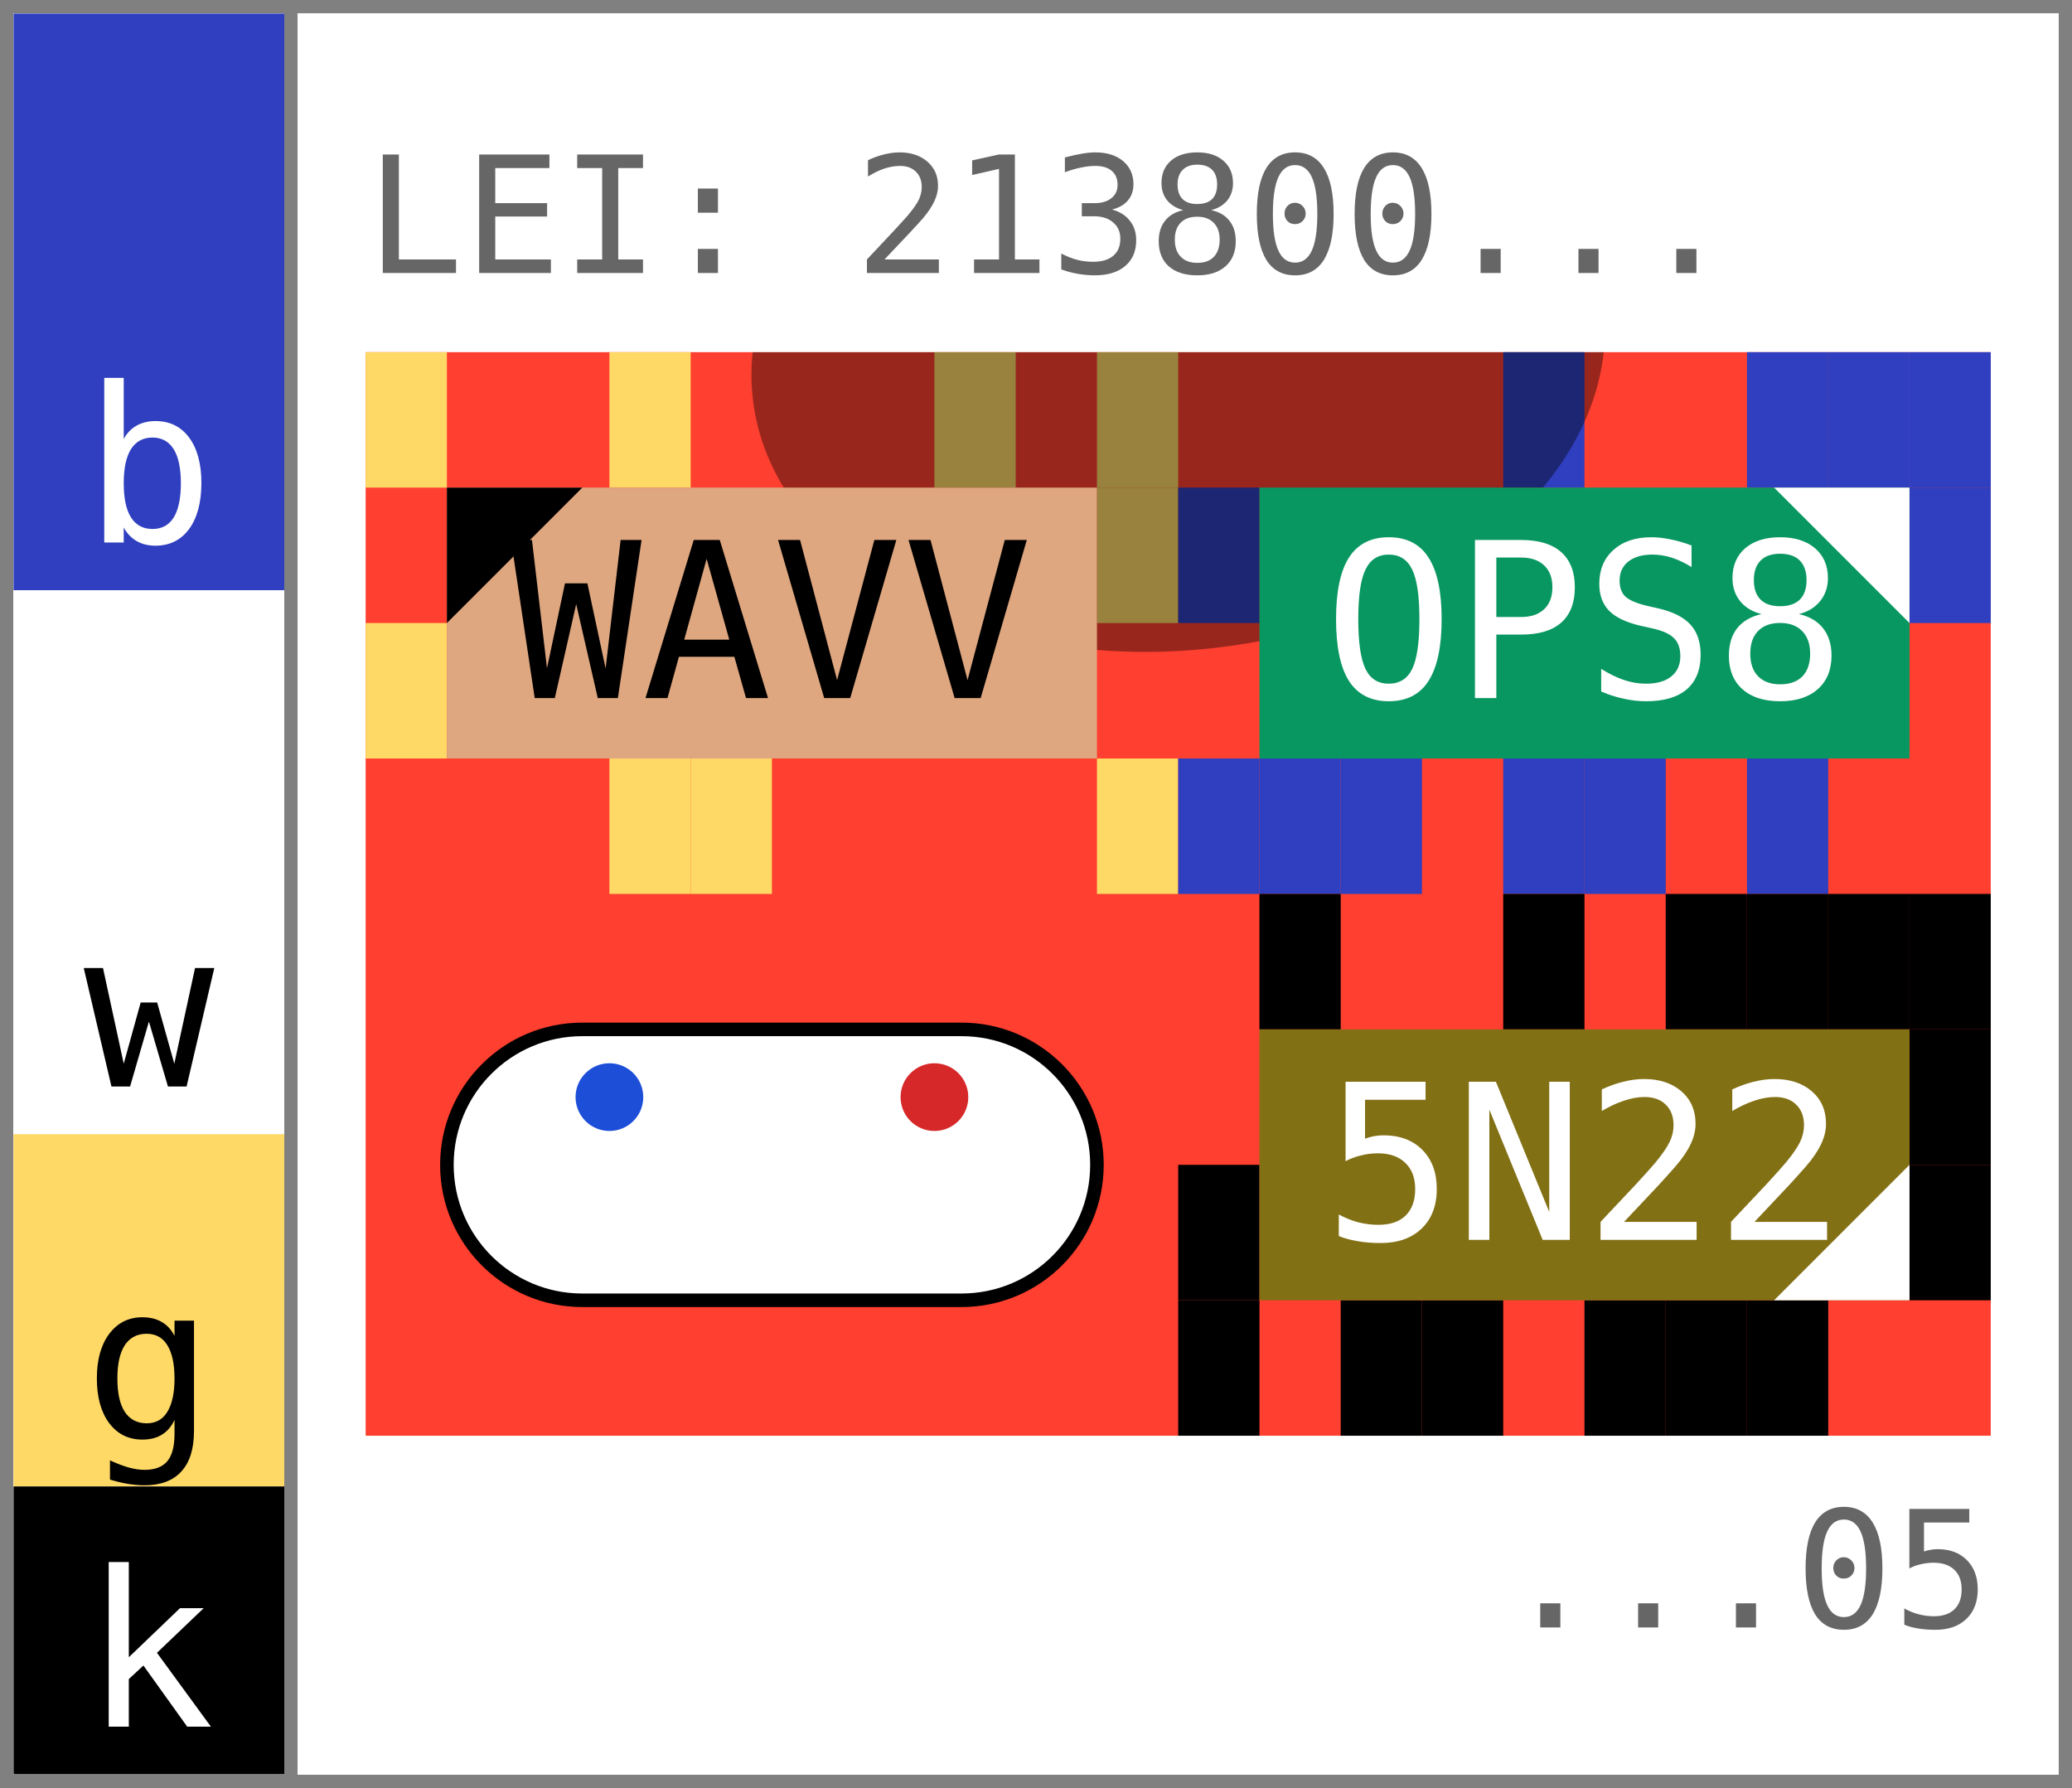
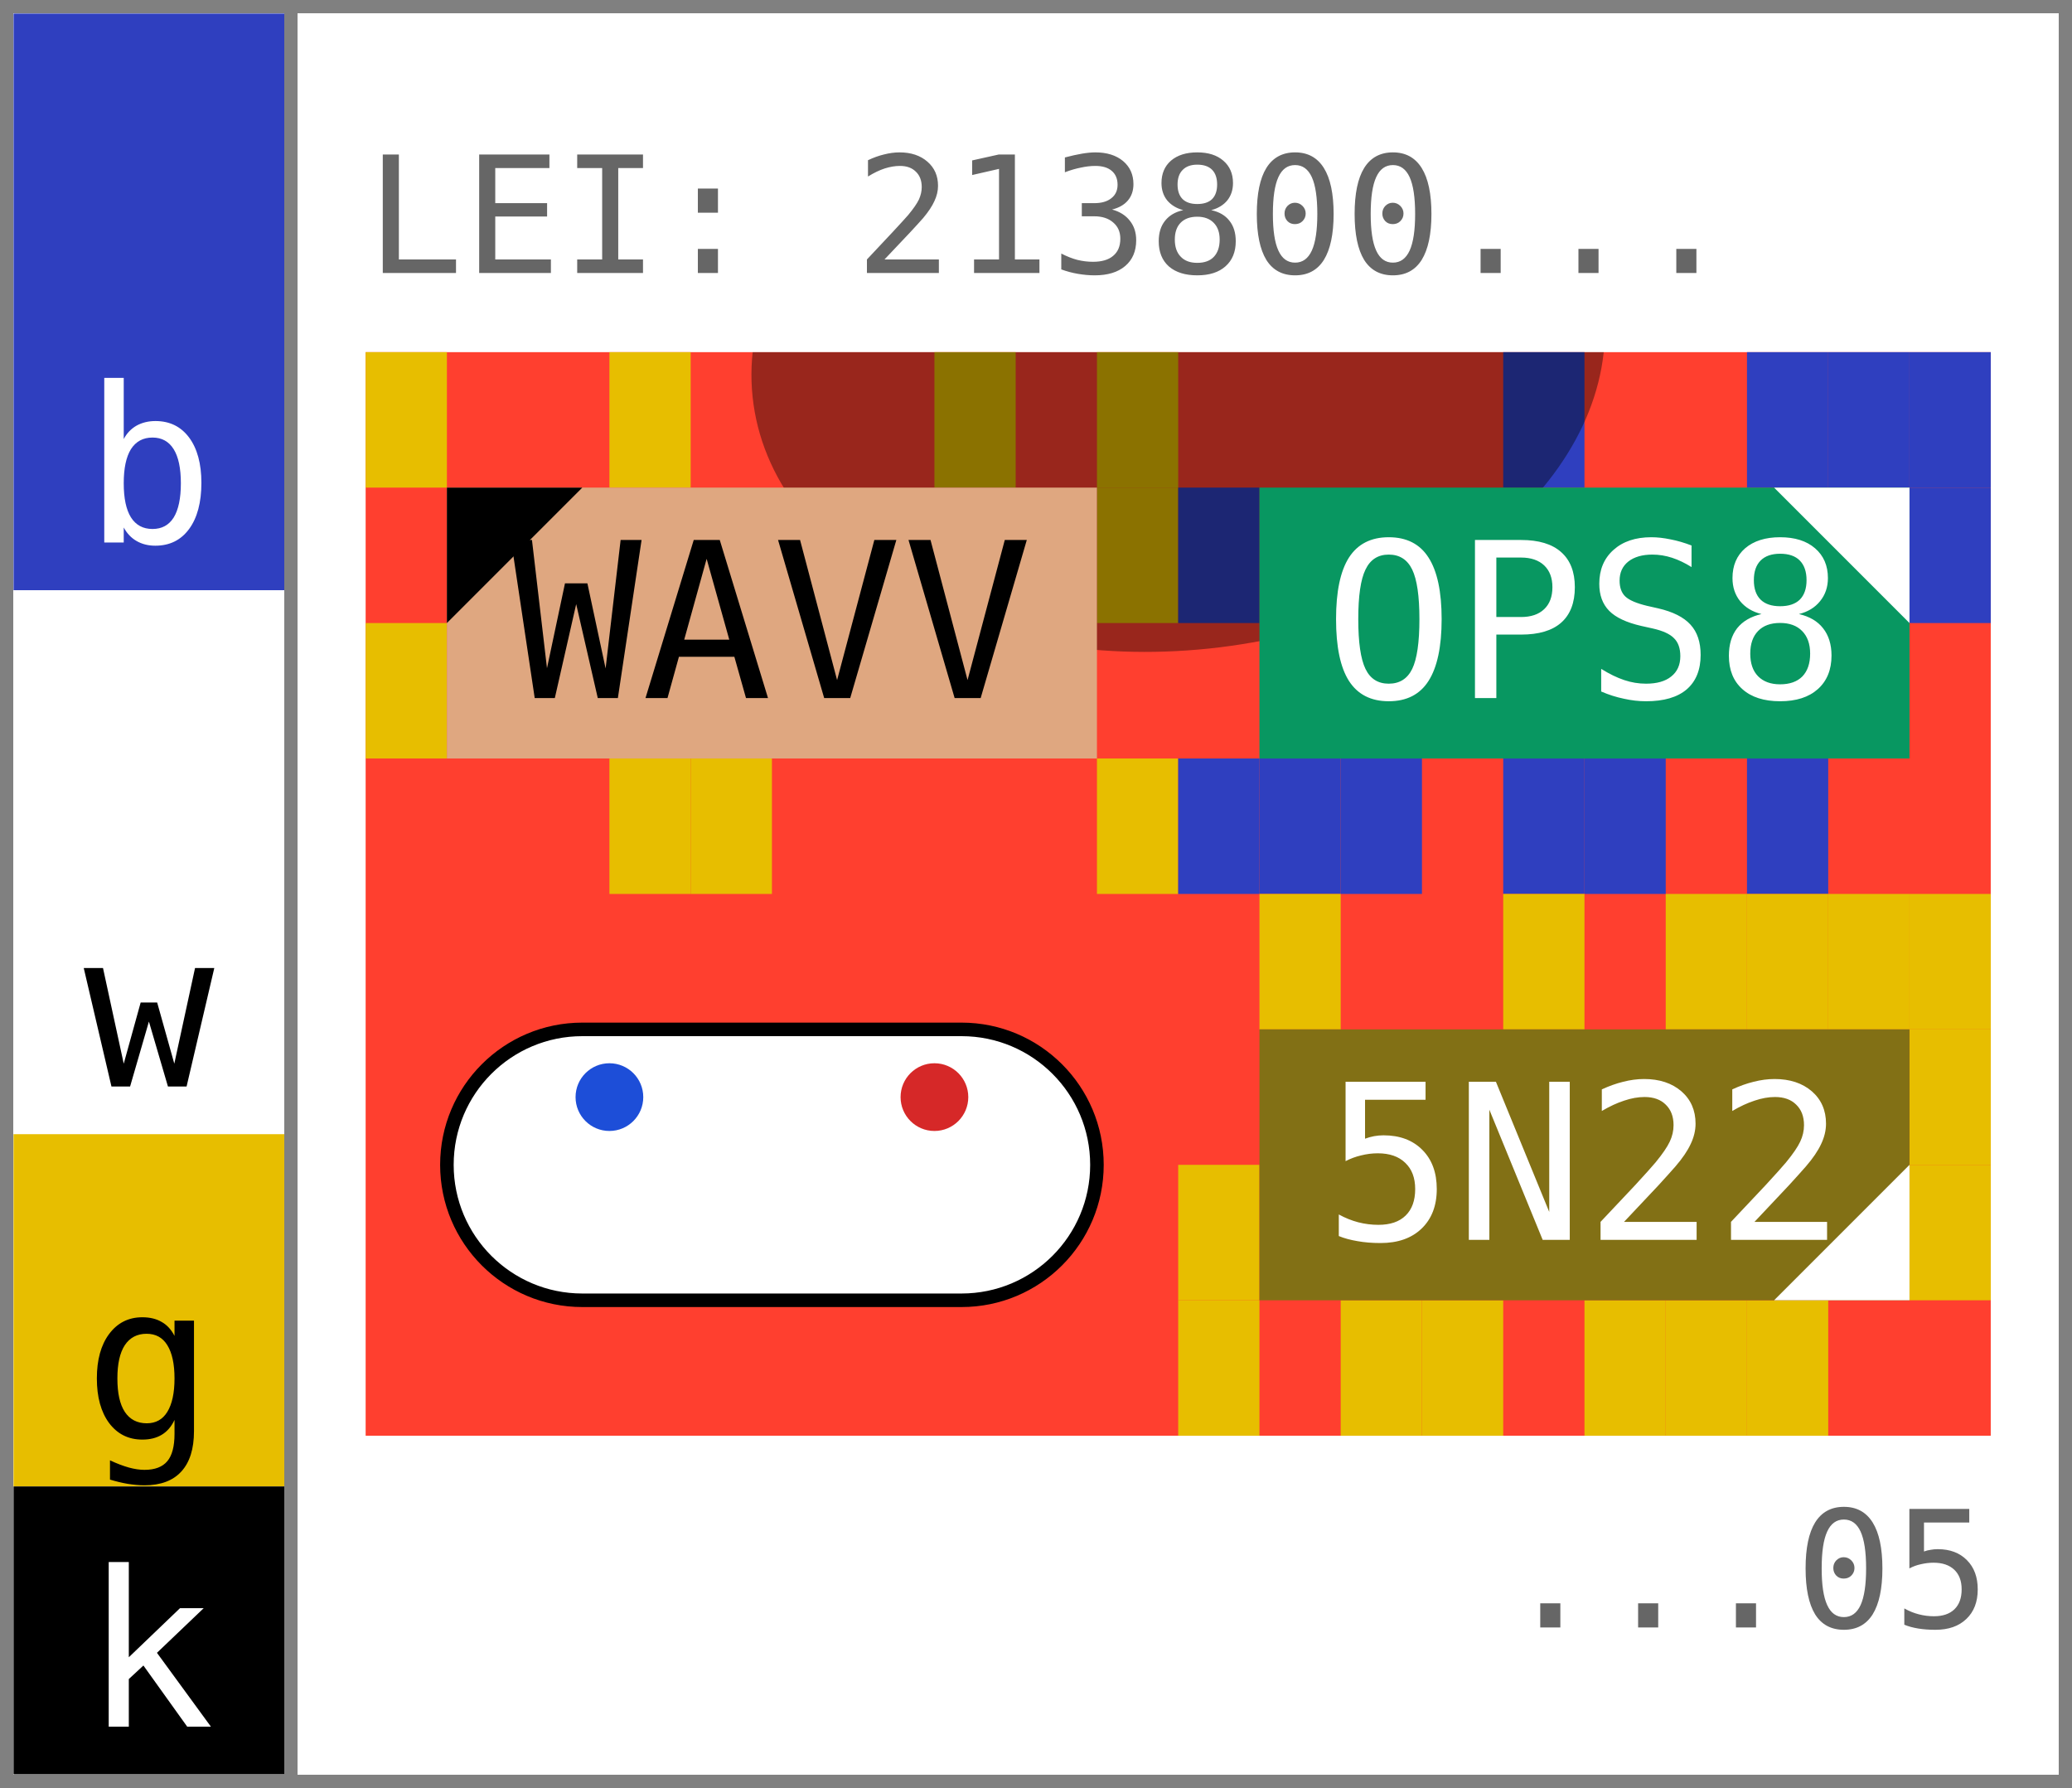
<svg xmlns="http://www.w3.org/2000/svg" width="153.0" height="132.0" viewBox="0 0 153.0 132.0" data-entviz-version="v6" data-entviz-lib="0.6.0" data-input-bytes="20" data-cols="2" data-rows="2">
  <defs>
    <clipPath id="grid-clip-461689bb47906dcf-2x2">
      <rect x="27.0" y="26.0" width="120.0" height="80.0" />
    </clipPath>
  </defs>
  <rect x="0" y="0" width="153.0" height="132.0" fill="#ffffff" />
  <g data-channel="grid">
    <rect x="27.0" y="26.0" width="120.0" height="80.0" fill="#ff3f2f" />
    <g>
-       <rect x="27.0" y="26.0" width="6.0" height="10.0" fill="#ffd966" />
-       <rect x="45.0" y="26.0" width="6.0" height="10.0" fill="#ffd966" />
-       <rect x="69.0" y="26.0" width="6.0" height="10.0" fill="#ffd966" />
-       <rect x="81.0" y="26.0" width="6.0" height="10.0" fill="#ffd966" />
-       <rect x="81.0" y="36.0" width="6.0" height="10.0" fill="#ffd966" />
-       <rect x="81.0" y="56.0" width="6.0" height="10.0" fill="#ffd966" />
-       <rect x="51.0" y="56.0" width="6.0" height="10.0" fill="#ffd966" />
-       <rect x="45.0" y="56.0" width="6.0" height="10.0" fill="#ffd966" />
-       <rect x="27.0" y="46.0" width="6.0" height="10.0" fill="#ffd966" />
+       <rect x="27.0" y="26.0" width="6.0" height="10.0" fill="#e7be00" />
+       <rect x="45.0" y="26.0" width="6.0" height="10.0" fill="#e7be00" />
+       <rect x="69.0" y="26.0" width="6.0" height="10.0" fill="#e7be00" />
+       <rect x="81.0" y="26.0" width="6.0" height="10.0" fill="#e7be00" />
+       <rect x="81.0" y="36.0" width="6.0" height="10.0" fill="#e7be00" />
+       <rect x="81.0" y="56.0" width="6.0" height="10.0" fill="#e7be00" />
+       <rect x="51.0" y="56.0" width="6.0" height="10.0" fill="#e7be00" />
+       <rect x="45.0" y="56.0" width="6.0" height="10.0" fill="#e7be00" />
+       <rect x="27.0" y="46.0" width="6.0" height="10.0" fill="#e7be00" />
      <rect x="111.0" y="26.0" width="6.0" height="10.0" fill="#2f3fbf" />
      <rect x="129.0" y="26.0" width="6.0" height="10.0" fill="#2f3fbf" />
      <rect x="135.0" y="26.0" width="6.0" height="10.0" fill="#2f3fbf" />
      <rect x="141.0" y="26.0" width="6.0" height="10.0" fill="#2f3fbf" />
      <rect x="141.0" y="36.0" width="6.0" height="10.0" fill="#2f3fbf" />
      <rect x="129.0" y="56.0" width="6.0" height="10.0" fill="#2f3fbf" />
      <rect x="117.0" y="56.0" width="6.0" height="10.0" fill="#2f3fbf" />
      <rect x="111.0" y="56.0" width="6.0" height="10.0" fill="#2f3fbf" />
      <rect x="99.0" y="56.0" width="6.0" height="10.0" fill="#2f3fbf" />
      <rect x="93.0" y="56.0" width="6.0" height="10.0" fill="#2f3fbf" />
      <rect x="87.0" y="56.0" width="6.0" height="10.0" fill="#2f3fbf" />
      <rect x="87.0" y="36.0" width="6.0" height="10.0" fill="#2f3fbf" />
-       <rect x="93.0" y="66.0" width="6.0" height="10.0" fill="#000000" />
-       <rect x="111.0" y="66.0" width="6.0" height="10.0" fill="#000000" />
-       <rect x="123.0" y="66.0" width="6.0" height="10.0" fill="#000000" />
-       <rect x="129.0" y="66.0" width="6.0" height="10.0" fill="#000000" />
-       <rect x="135.0" y="66.0" width="6.0" height="10.0" fill="#000000" />
-       <rect x="141.0" y="66.0" width="6.0" height="10.0" fill="#000000" />
-       <rect x="141.0" y="76.0" width="6.0" height="10.0" fill="#000000" />
-       <rect x="141.0" y="86.0" width="6.0" height="10.0" fill="#000000" />
-       <rect x="129.0" y="96.0" width="6.0" height="10.0" fill="#000000" />
-       <rect x="123.0" y="96.0" width="6.0" height="10.0" fill="#000000" />
-       <rect x="117.0" y="96.0" width="6.0" height="10.0" fill="#000000" />
-       <rect x="105.0" y="96.0" width="6.0" height="10.0" fill="#000000" />
-       <rect x="99.0" y="96.0" width="6.0" height="10.0" fill="#000000" />
-       <rect x="87.0" y="96.0" width="6.0" height="10.0" fill="#000000" />
-       <rect x="87.0" y="86.0" width="6.0" height="10.0" fill="#000000" />
+       <rect x="93.0" y="66.0" width="6.0" height="10.0" fill="#e7be00" />
+       <rect x="111.0" y="66.0" width="6.0" height="10.0" fill="#e7be00" />
+       <rect x="123.0" y="66.0" width="6.0" height="10.0" fill="#e7be00" />
+       <rect x="129.0" y="66.0" width="6.0" height="10.0" fill="#e7be00" />
+       <rect x="135.0" y="66.0" width="6.0" height="10.0" fill="#e7be00" />
+       <rect x="141.0" y="66.0" width="6.0" height="10.0" fill="#e7be00" />
+       <rect x="141.0" y="76.0" width="6.0" height="10.0" fill="#e7be00" />
+       <rect x="141.0" y="86.0" width="6.0" height="10.0" fill="#e7be00" />
+       <rect x="129.0" y="96.0" width="6.0" height="10.0" fill="#e7be00" />
+       <rect x="123.0" y="96.0" width="6.0" height="10.0" fill="#e7be00" />
+       <rect x="117.0" y="96.0" width="6.0" height="10.0" fill="#e7be00" />
+       <rect x="105.0" y="96.0" width="6.0" height="10.0" fill="#e7be00" />
+       <rect x="99.0" y="96.0" width="6.0" height="10.0" fill="#e7be00" />
+       <rect x="87.0" y="96.0" width="6.0" height="10.0" fill="#e7be00" />
+       <rect x="87.0" y="86.0" width="6.0" height="10.0" fill="#e7be00" />
    </g>
    <g clip-path="url(#grid-clip-461689bb47906dcf-2x2)" data-channel="ellipse" data-ellipse-anchor-x="87.0" data-ellipse-anchor-y="26.0" data-ellipse-rx="22.0" data-ellipse-ry="31.599999999999998" data-ellipse-rotation-deg="84.0">
      <ellipse cx="87.0" cy="26.0" rx="22.0" ry="31.6" transform="rotate(84.0 87.0 26.0)" fill="#000000" fill-opacity="0.4" />
    </g>
    <g>
      <g data-channel="cell" data-cell-index="0" data-cell-row="0" data-cell-col="0" data-cell-quartile="1">
        <rect x="33.0" y="36.0" width="48.0" height="20.0" fill="#dfa780" />
        <text x="57.0" y="46.0" fill="#000000" style="font-family: &quot;JetBrains Mono&quot;, &quot;Menlo&quot;, &quot;Consolas&quot;, &quot;DejaVu Sans Mono&quot;, &quot;Liberation Mono&quot;, &quot;Roboto Mono&quot;, &quot;Noto Sans Mono&quot;, monospace; font-size: 16.0px;" text-anchor="middle" dominant-baseline="central">WAVV</text>
        <polygon points="33.0,36.0 43.0,36.0 33.0,46.0" fill="#000000" />
      </g>
      <g data-channel="cell" data-cell-index="1" data-cell-row="0" data-cell-col="1" data-cell-quartile="2">
        <rect x="93.0" y="36.0" width="48.0" height="20.0" fill="#089761" />
        <text x="117.0" y="46.0" fill="#ffffff" style="font-family: &quot;JetBrains Mono&quot;, &quot;Menlo&quot;, &quot;Consolas&quot;, &quot;DejaVu Sans Mono&quot;, &quot;Liberation Mono&quot;, &quot;Roboto Mono&quot;, &quot;Noto Sans Mono&quot;, monospace; font-size: 16.0px;" text-anchor="middle" dominant-baseline="central">OPS8</text>
        <polygon points="141.0,36.0 131.0,36.0 141.0,46.0" fill="#ffffff" />
      </g>
      <g data-channel="cell" data-cell-index="2" data-cell-row="1" data-cell-col="0" data-cell-blank="true" data-cell-blank-map="true">
        <rect x="33.0" y="76.0" width="48.0" height="20.0" rx="10.0" ry="10.0" fill="#ffffff" stroke="#000000" stroke-width="1" />
        <circle cx="69.0" cy="81.0" r="2.5" fill="#d62828" data-blank-map-max="true" />
        <circle cx="45.0" cy="81.0" r="2.5" fill="#1d4ed8" data-blank-map-min="true" />
      </g>
      <g data-channel="cell" data-cell-index="3" data-cell-row="1" data-cell-col="1" data-cell-quartile="3">
        <rect x="93.0" y="76.0" width="48.0" height="20.0" fill="#827015" />
        <text x="117.0" y="86.0" fill="#ffffff" style="font-family: &quot;JetBrains Mono&quot;, &quot;Menlo&quot;, &quot;Consolas&quot;, &quot;DejaVu Sans Mono&quot;, &quot;Liberation Mono&quot;, &quot;Roboto Mono&quot;, &quot;Noto Sans Mono&quot;, monospace; font-size: 16.0px;" text-anchor="middle" dominant-baseline="central">5N22</text>
        <polygon points="141.0,96.0 141.0,86.0 131.0,96.0" fill="#ffffff" />
      </g>
    </g>
  </g>
  <g data-channel="color-bar">
    <g data-color-bar-rank="0" data-color-bar-band="B">
      <rect x="1" y="1" width="20.0" height="42.576" fill="#2f3fbf" />
      <text x="11.0" y="40.056" fill="#ffffff" style="font-family: &quot;JetBrains Mono&quot;, &quot;Menlo&quot;, &quot;Consolas&quot;, &quot;DejaVu Sans Mono&quot;, &quot;Liberation Mono&quot;, &quot;Roboto Mono&quot;, &quot;Noto Sans Mono&quot;, monospace; font-size: 16.0px;" text-anchor="middle" data-color-bar-letter="true">b</text>
    </g>
    <g data-color-bar-rank="1" data-color-bar-band="W">
      <rect x="1" y="43.576" width="20.0" height="40.161" fill="#ffffff" />
      <text x="11.0" y="80.217" fill="#000000" style="font-family: &quot;JetBrains Mono&quot;, &quot;Menlo&quot;, &quot;Consolas&quot;, &quot;DejaVu Sans Mono&quot;, &quot;Liberation Mono&quot;, &quot;Roboto Mono&quot;, &quot;Noto Sans Mono&quot;, monospace; font-size: 16.0px;" text-anchor="middle" data-color-bar-letter="true">w</text>
    </g>
    <g data-color-bar-rank="2" data-color-bar-band="G">
-       <rect x="1" y="83.737" width="20.0" height="26.007" fill="#ffd966" />
+       <rect x="1" y="83.737" width="20.0" height="26.007" fill="#e7be00" />
      <text x="11.0" y="106.224" fill="#000000" style="font-family: &quot;JetBrains Mono&quot;, &quot;Menlo&quot;, &quot;Consolas&quot;, &quot;DejaVu Sans Mono&quot;, &quot;Liberation Mono&quot;, &quot;Roboto Mono&quot;, &quot;Noto Sans Mono&quot;, monospace; font-size: 16.0px;" text-anchor="middle" data-color-bar-letter="true">g</text>
    </g>
    <g data-color-bar-rank="3" data-color-bar-band="K">
      <rect x="1" y="109.744" width="20.0" height="21.256" fill="#000000" />
      <text x="11.0" y="127.48" fill="#ffffff" style="font-family: &quot;JetBrains Mono&quot;, &quot;Menlo&quot;, &quot;Consolas&quot;, &quot;DejaVu Sans Mono&quot;, &quot;Liberation Mono&quot;, &quot;Roboto Mono&quot;, &quot;Noto Sans Mono&quot;, monospace; font-size: 16.0px;" text-anchor="middle" data-color-bar-letter="true">k</text>
    </g>
  </g>
  <g data-channel="label-top">
    <text x="27.0" y="16.0" fill="#666666" style="font-family: &quot;JetBrains Mono&quot;, &quot;Menlo&quot;, &quot;Consolas&quot;, &quot;DejaVu Sans Mono&quot;, &quot;Liberation Mono&quot;, &quot;Roboto Mono&quot;, &quot;Noto Sans Mono&quot;, monospace; font-size: 12.0px;" dominant-baseline="central">LEI: 213800...</text>
  </g>
  <g data-channel="label-bottom">
    <text x="147.0" y="116.0" fill="#666666" style="font-family: &quot;JetBrains Mono&quot;, &quot;Menlo&quot;, &quot;Consolas&quot;, &quot;DejaVu Sans Mono&quot;, &quot;Liberation Mono&quot;, &quot;Roboto Mono&quot;, &quot;Noto Sans Mono&quot;, monospace; font-size: 12.0px;" text-anchor="end" dominant-baseline="central">...05</text>
  </g>
  <line x1="0" y1="0.5" x2="153.0" y2="0.5" stroke="#808080" stroke-width="1" shape-rendering="crispEdges" />
  <line x1="152.5" y1="0" x2="152.5" y2="132.0" stroke="#808080" stroke-width="1" shape-rendering="crispEdges" />
  <line x1="0" y1="131.5" x2="153.0" y2="131.5" stroke="#808080" stroke-width="1" shape-rendering="crispEdges" />
  <line x1="0.5" y1="0" x2="0.5" y2="132.0" stroke="#808080" stroke-width="1" shape-rendering="crispEdges" />
  <line x1="21.5" y1="0" x2="21.5" y2="132.0" stroke="#808080" stroke-width="1" shape-rendering="crispEdges" />
</svg>
